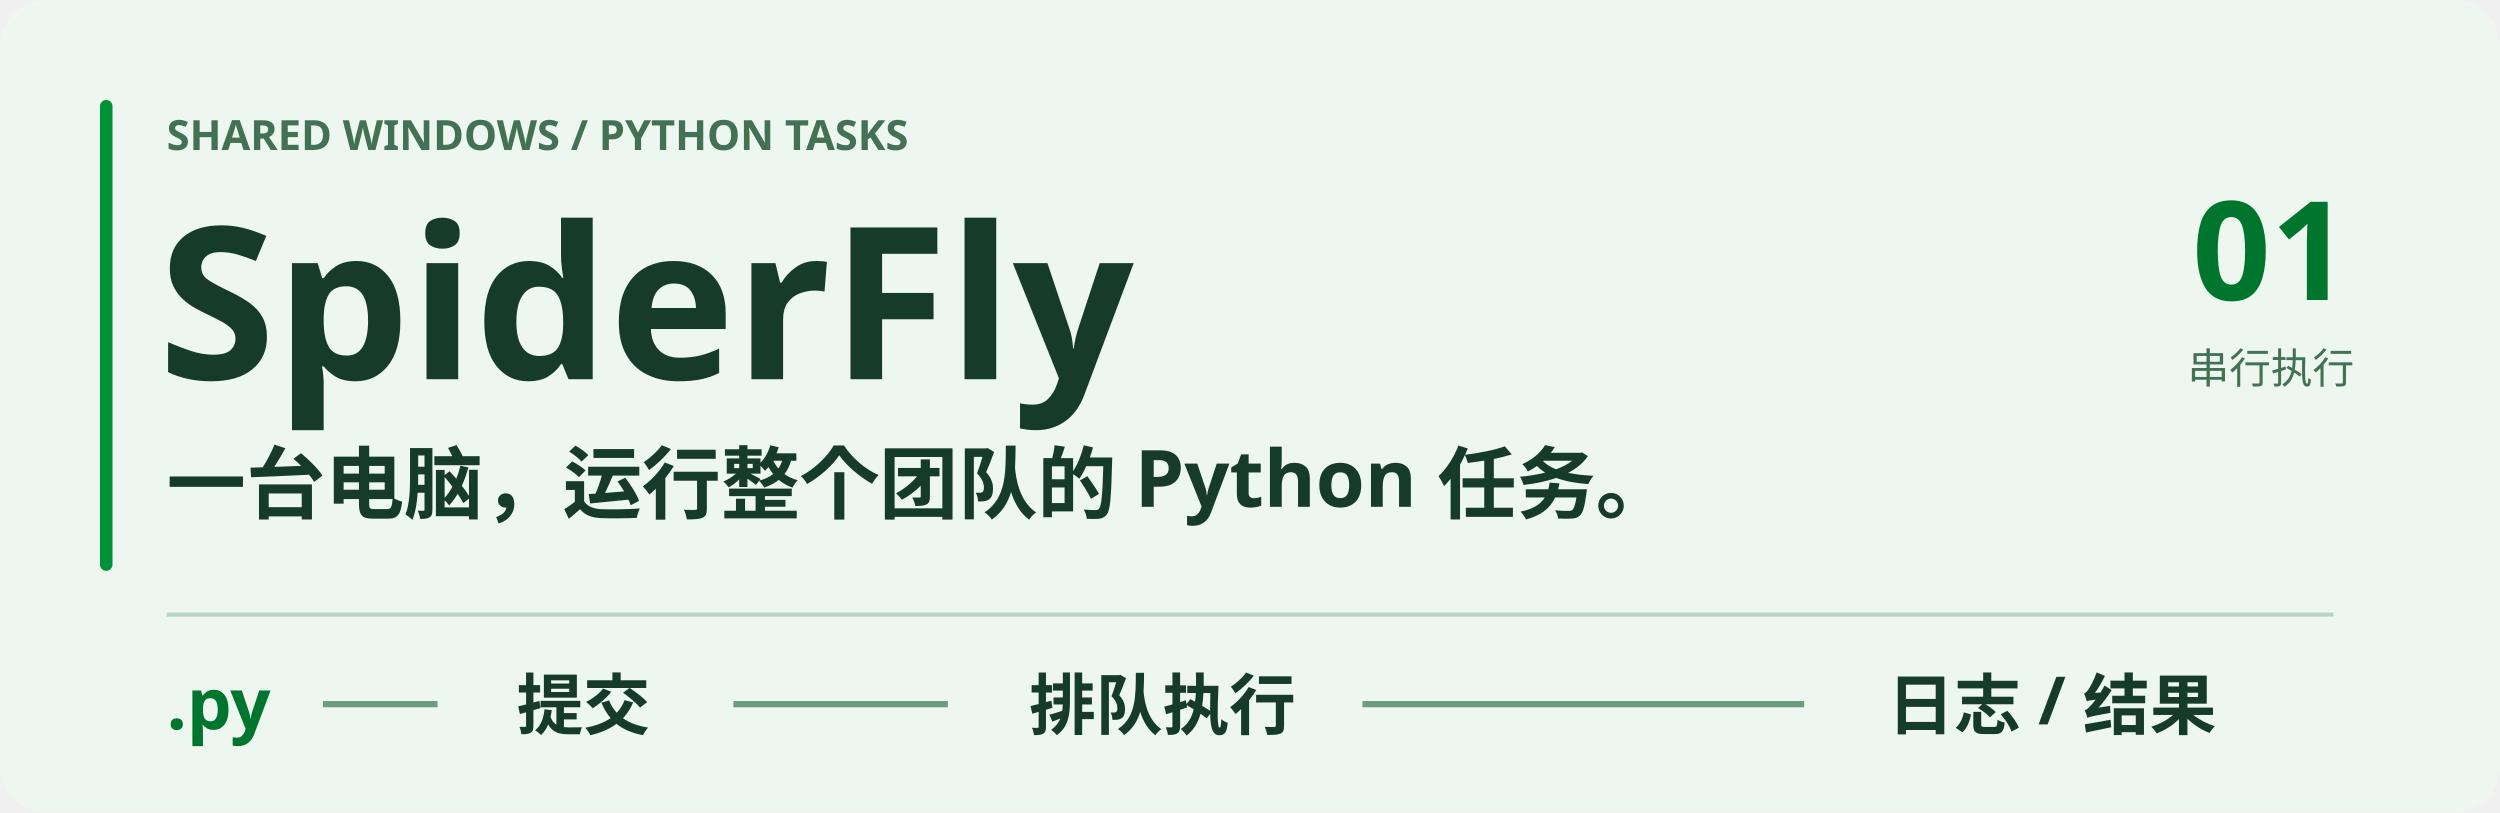
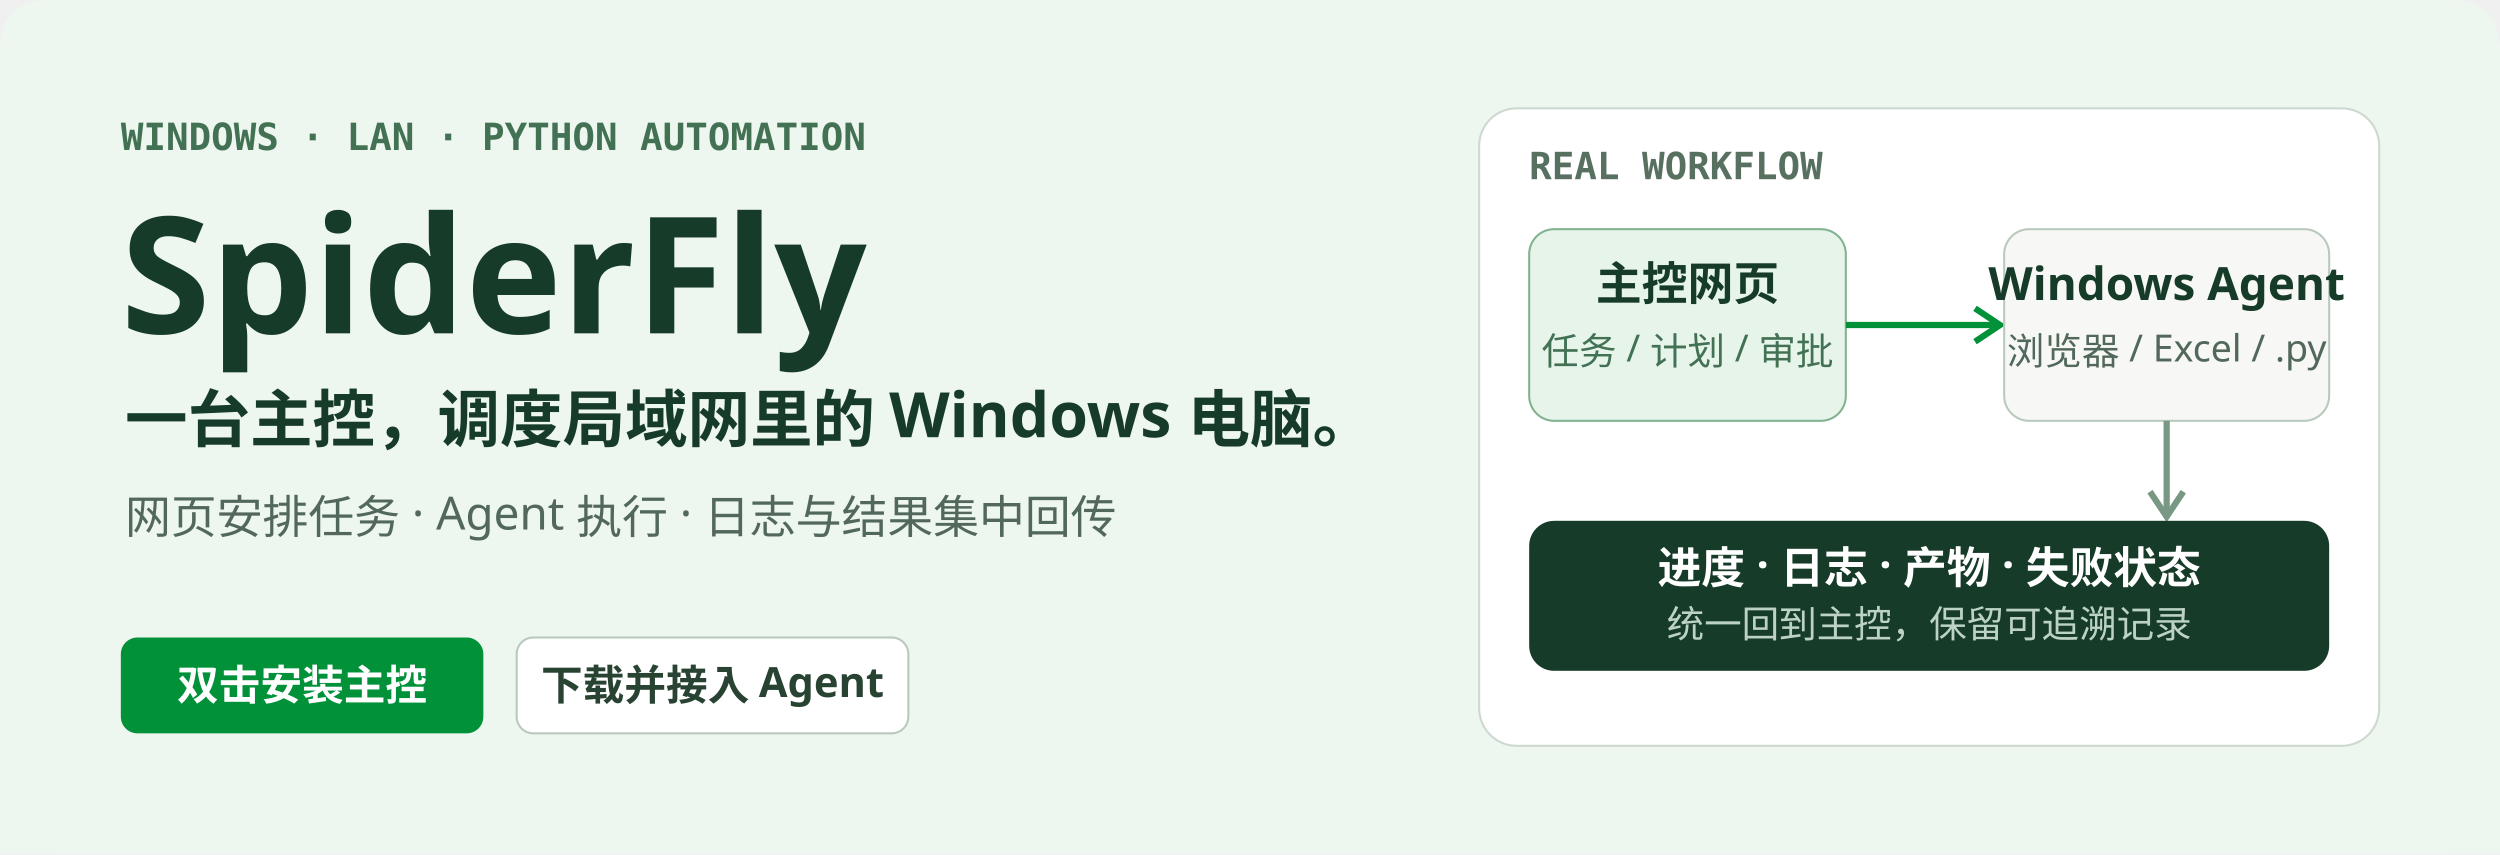
- <svg xmlns="http://www.w3.org/2000/svg" width="1200" height="390" viewBox="0 0 1200 390" role="img" aria-labelledby="title desc">
-   <rect x="0" y="0" width="1200" height="390" rx="22" fill="#edf6ef" stroke="none" />
-   <rect x="48" y="48" width="6" height="226" rx="3" fill="#009139" stroke="none" />
-   <text x="80" y="72" font-family="Segoe UI, Microsoft YaHei, PingFang SC, sans-serif" font-size="20" font-weight="600" fill="#427154">SHARED WINDOWS / PYTHON TASKS</text>
-   <text x="76" y="182" font-family="Segoe UI, Microsoft YaHei, PingFang SC, sans-serif" font-size="102" font-weight="700" fill="#163b28">SpiderFly</text>
-   <text x="80" y="246" font-family="Segoe UI, Microsoft YaHei, PingFang SC, sans-serif" font-size="38" font-weight="600" fill="#163b28">一台电脑，运行整个团队的 Python 任务。</text>
-   <rect x="80" y="294" width="1040" height="2" rx="0" fill="#bad5c4" stroke="none" />
-   <text x="80" y="350" font-family="Segoe UI, Microsoft YaHei, PingFang SC, sans-serif" font-size="34" font-weight="700" fill="#00752e">.py</text>
-   <text x="248" y="350" font-family="Segoe UI, Microsoft YaHei, PingFang SC, sans-serif" font-size="32" font-weight="600" fill="#163b28">提交</text>
-   <text x="494" y="350" font-family="Segoe UI, Microsoft YaHei, PingFang SC, sans-serif" font-size="32" font-weight="600" fill="#163b28">排队执行</text>
-   <text x="906" y="350" font-family="Segoe UI, Microsoft YaHei, PingFang SC, sans-serif" font-size="32" font-weight="600" fill="#163b28">日志 / 结果</text>
-   <path d="M155 338H210M352 338H455M654 338H866" fill="none" stroke="#6d9d7e" stroke-width="3" />
-   <text x="1090" y="144" font-family="Segoe UI, Microsoft YaHei, PingFang SC, sans-serif" font-size="66" font-weight="700" fill="#00752e" text-anchor="middle">01</text>
-   <text x="1090" y="184" font-family="Segoe UI, Microsoft YaHei, PingFang SC, sans-serif" font-size="20" font-weight="500" fill="#427154" text-anchor="middle">串行执行</text>
+ <svg xmlns="http://www.w3.org/2000/svg" width="1200" height="410" viewBox="0 0 1200 410" role="img" aria-labelledby="title desc">
+   <rect width="1200" height="410" rx="24" fill="#f3f7f3" />
+   <path d="M0 24Q0 0 24 0H1176Q1200 0 1200 24V410H0Z" fill="#edf6ef" />
+   <g id="title-block" transform="translate(58 52)">
+     <text x="0" y="20" font-family="ui-monospace, SFMono-Regular, Consolas, monospace" font-size="18" font-weight="600" fill="#427154">WINDOWS · LAN · PYTHON AUTOMATION</text>
+     <text x="0" y="108" font-family="Segoe UI, Microsoft YaHei, PingFang SC, sans-serif" font-size="78" font-weight="700" fill="#163b28">SpiderFly</text>
+     <text x="2" y="160" font-family="Segoe UI, Microsoft YaHei, PingFang SC, sans-serif" font-size="30" font-weight="600" fill="#163b28">一台主控，调度局域网里的 Windows 电脑。</text>
+     <text x="2" y="204" font-family="Segoe UI, Microsoft YaHei, PingFang SC, sans-serif" font-size="22" fill="#52685a">网页安排任务 · Agent 执行 · 日志与结果集中回传</text>
+     <g transform="translate(0 254)">
+       <rect width="174" height="46" rx="8" fill="#009139" />
+       <text x="87" y="30" text-anchor="middle" font-family="Segoe UI, Microsoft YaHei, sans-serif" font-size="20" font-weight="600" fill="#ffffff">双击安装主控</text>
+       <rect x="190" width="188" height="46" rx="8" fill="#ffffff" stroke="#b9c9bd" />
+       <text x="284" y="30" text-anchor="middle" font-family="Segoe UI, Microsoft YaHei, sans-serif" font-size="20" font-weight="600" fill="#294333">下载并接入 Agent</text>
+     </g>
+   </g>
+   <g id="system-map" transform="translate(710 52)">
+     <rect width="432" height="306" rx="18" fill="#ffffff" stroke="#cdd9cf" />
+     <text x="24" y="34" font-family="ui-monospace, SFMono-Regular, Consolas, monospace" font-size="18" font-weight="600" fill="#587060">REAL WORKFLOW</text>
+     <rect x="24" y="58" width="152" height="92" rx="12" fill="#e7f4ea" stroke="#82b391" />
+     <text x="100" y="92" text-anchor="middle" font-family="Segoe UI, Microsoft YaHei, sans-serif" font-size="22" font-weight="700" fill="#163b28">主控网页</text>
+     <text x="100" y="123" text-anchor="middle" font-family="Segoe UI, Microsoft YaHei, sans-serif" font-size="18" fill="#427154">任务 / 计划 / 审批</text>
+     <path d="M176 104H248" stroke="#009139" stroke-width="3" />
+     <path d="M238 96L250 104L238 112" fill="none" stroke="#009139" stroke-width="3" />
+     <rect x="252" y="58" width="156" height="92" rx="12" fill="#f7f8f6" stroke="#b9c9bd" />
+     <text x="330" y="92" text-anchor="middle" font-family="Segoe UI, Microsoft YaHei, sans-serif" font-size="22" font-weight="700" fill="#163b28">Windows Agent</text>
+     <text x="330" y="123" text-anchor="middle" font-family="Segoe UI, Microsoft YaHei, sans-serif" font-size="18" fill="#52685a">浏览器 / Excel / .py</text>
+     <path d="M330 150V194" stroke="#789883" stroke-width="3" />
+     <path d="M322 184L330 196L338 184" fill="none" stroke="#789883" stroke-width="3" />
+     <rect x="24" y="198" width="384" height="72" rx="12" fill="#163b28" />
+     <text x="216" y="228" text-anchor="middle" font-family="Segoe UI, Microsoft YaHei, sans-serif" font-size="21" font-weight="600" fill="#ffffff">进度 · 日志 · 产物 · 失败状态</text>
+     <text x="216" y="254" text-anchor="middle" font-family="Segoe UI, Microsoft YaHei, sans-serif" font-size="18" fill="#bcd2c2">统一回到主控，保留可追溯记录</text>
+   </g>
</svg>
